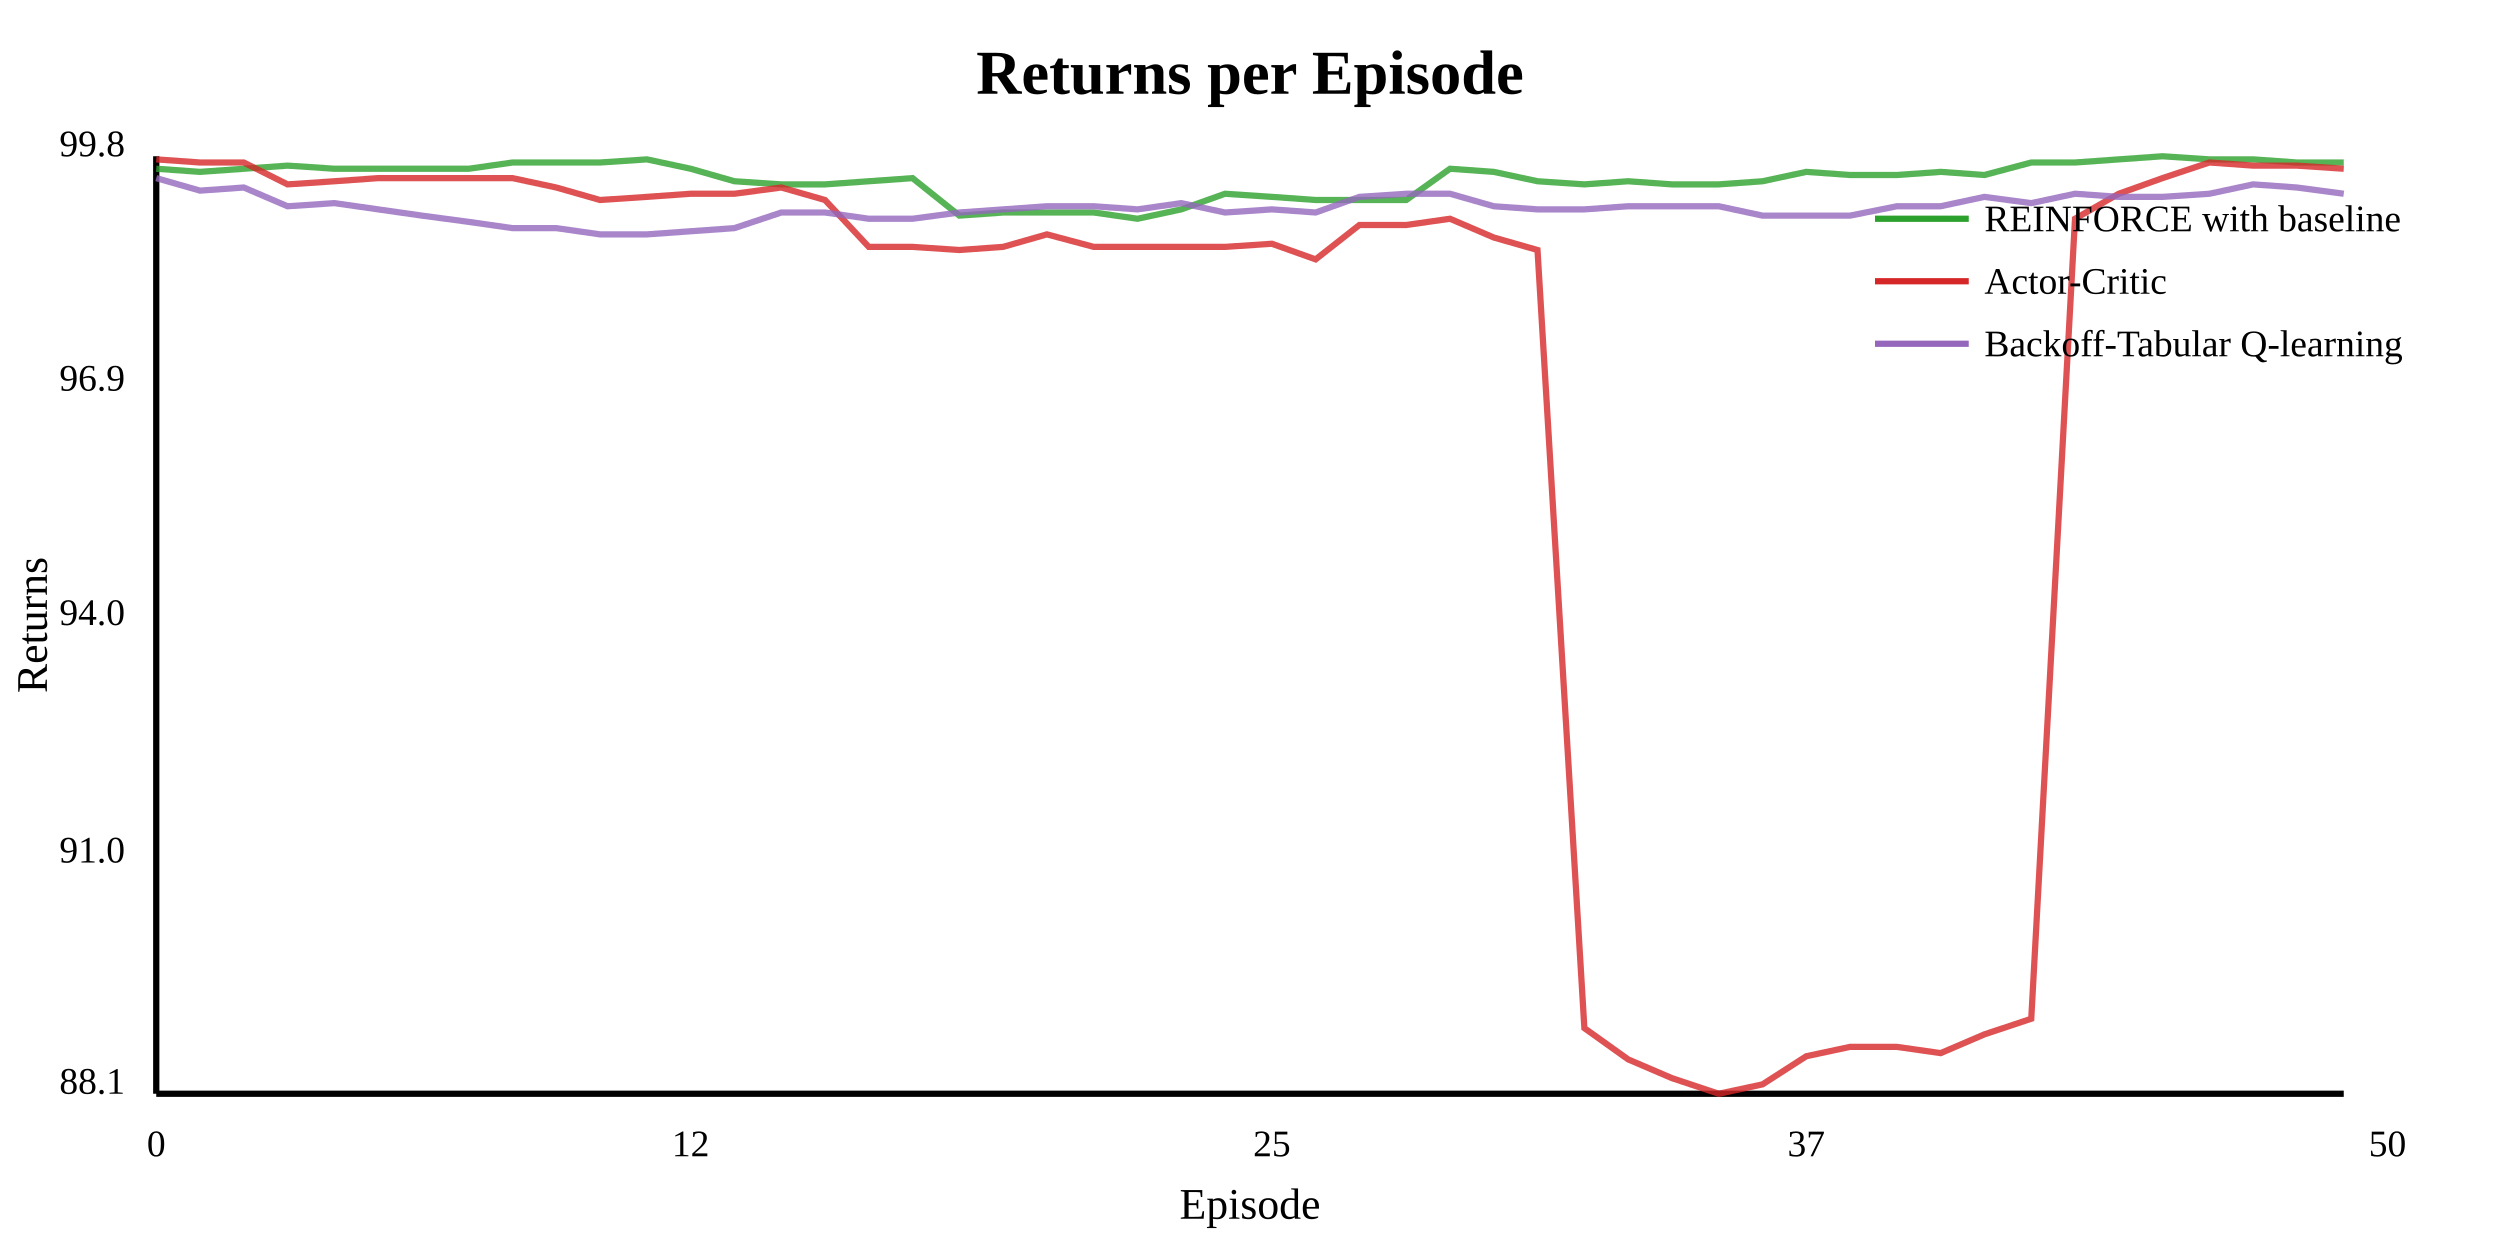
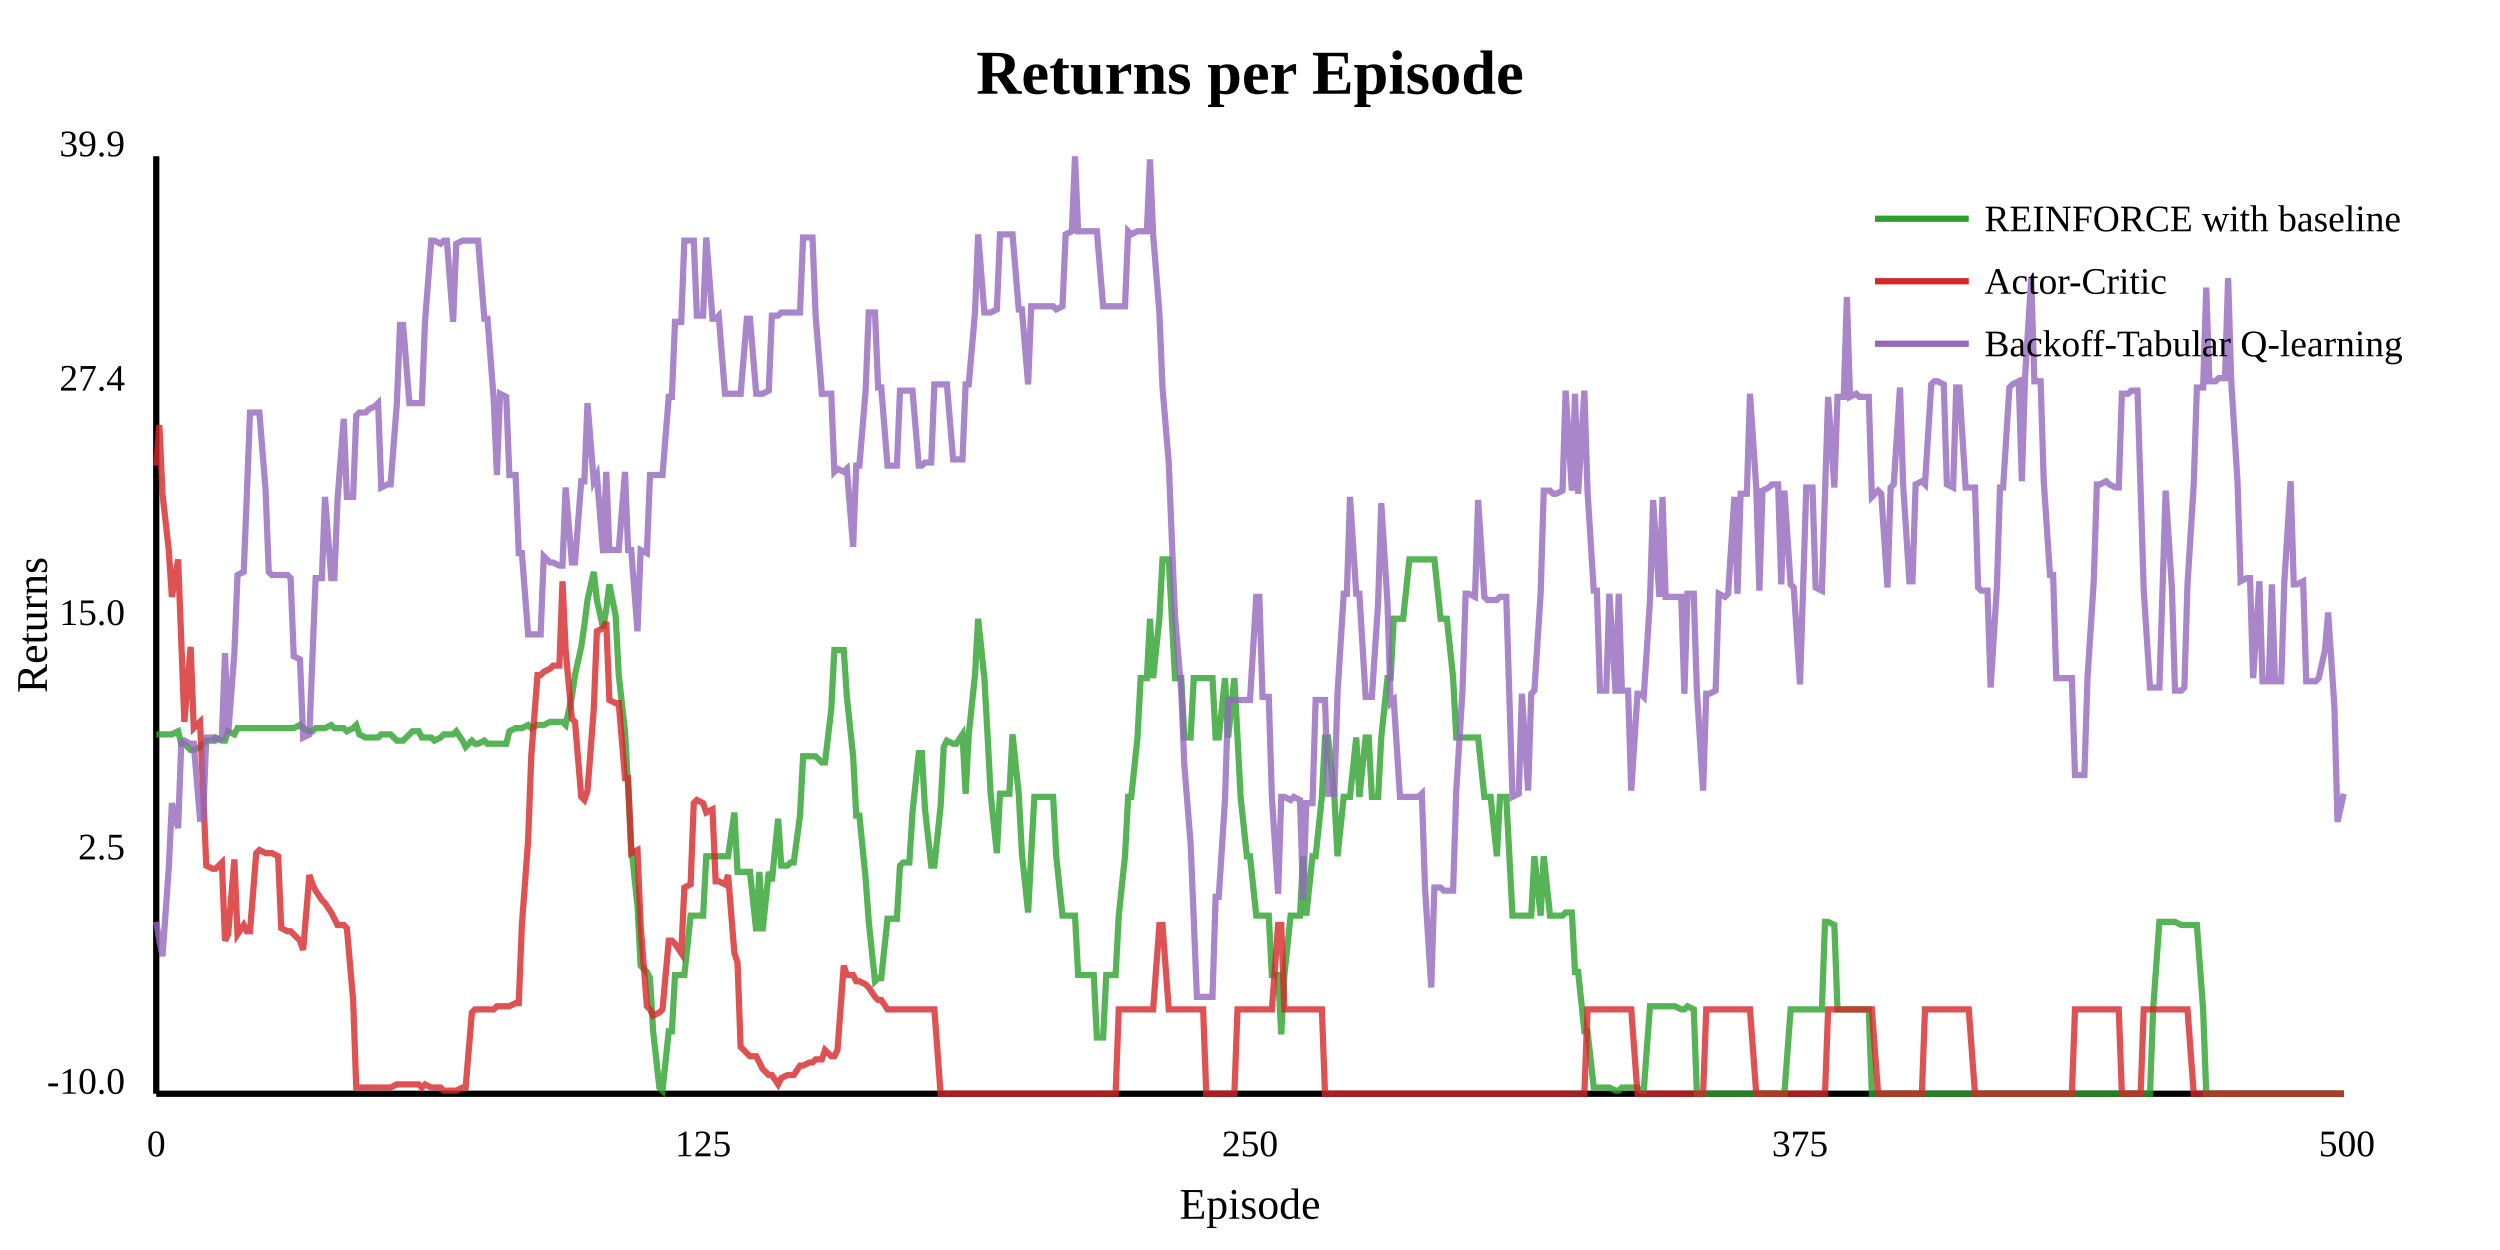
<svg xmlns="http://www.w3.org/2000/svg" width="800" height="400">
  <rect width="800" height="400" fill="white" />
  <line x1="50" y1="350" x2="750" y2="350" stroke="black" stroke-width="2" />
  <line x1="50" y1="50" x2="50" y2="350" stroke="black" stroke-width="2" />
  <text x="400" y="30" text-anchor="middle" font-size="20" font-weight="bold">Returns per Episode</text>
  <text x="400" y="390" text-anchor="middle" font-size="14">Episode</text>
  <text x="15" y="200" text-anchor="middle" font-size="14" transform="rotate(-90 15 200)">Returns</text>
  <text x="50" y="370" text-anchor="middle" font-size="12">0</text>
-   <text x="40" y="350" text-anchor="end" font-size="12">88.1</text>
-   <text x="221" y="370" text-anchor="middle" font-size="12">12</text>
-   <text x="40" y="276" text-anchor="end" font-size="12">91.0</text>
-   <text x="407" y="370" text-anchor="middle" font-size="12">25</text>
-   <text x="40" y="200" text-anchor="end" font-size="12">94.0</text>
-   <text x="578" y="370" text-anchor="middle" font-size="12">37</text>
-   <text x="40" y="125" text-anchor="end" font-size="12">96.9</text>
-   <text x="764" y="370" text-anchor="middle" font-size="12">50</text>
-   <text x="40" y="50" text-anchor="end" font-size="12">99.8</text>
-   <polyline points="50,54 64,55 78,54 92,53 107,54 121,54 135,54 150,54 164,52 178,52 192,52 207,51 221,54 235,58 250,59 264,59 278,58 292,57 307,69 321,68 335,68 350,68 364,70 378,67 392,62 407,63 421,64 435,64 450,64 464,54 478,55 492,58 507,59 521,58 535,59 550,59 564,58 578,55 592,56 607,56 621,55 635,56 650,52 664,52 678,51 692,50 707,51 721,51 735,52 750,52" fill="none" stroke="#2ca02c" stroke-width="2" opacity="0.8" />
-   <polyline points="50,51 64,52 78,52 92,59 107,58 121,57 135,57 150,57 164,57 178,60 192,64 207,63 221,62 235,62 250,60 264,64 278,79 292,79 307,80 321,79 335,75 350,79 364,79 378,79 392,79 407,78 421,83 435,72 450,72 464,70 478,76 492,80 507,329 521,339 535,345 550,350 564,347 578,338 592,335 607,335 621,337 635,331 650,326 664,70 678,62 692,57 707,52 721,53 735,53 750,54" fill="none" stroke="#d62728" stroke-width="2" opacity="0.8" />
-   <polyline points="50,57 64,61 78,60 92,66 107,65 121,67 135,69 150,71 164,73 178,73 192,75 207,75 221,74 235,73 250,68 264,68 278,70 292,70 307,68 321,67 335,66 350,66 364,67 378,65 392,68 407,67 421,68 435,63 450,62 464,62 478,66 492,67 507,67 521,66 535,66 550,66 564,69 578,69 592,69 607,66 621,66 635,63 650,65 664,62 678,63 692,63 707,62 721,59 735,60 750,62" fill="none" stroke="#9467bd" stroke-width="2" opacity="0.8" />
+   <text x="40" y="350" text-anchor="end" font-size="12">-10.0</text>
+   <text x="225" y="370" text-anchor="middle" font-size="12">125</text>
+   <text x="40" y="275" text-anchor="end" font-size="12">2.5</text>
+   <text x="400" y="370" text-anchor="middle" font-size="12">250</text>
+   <text x="40" y="200" text-anchor="end" font-size="12">15.0</text>
+   <text x="576" y="370" text-anchor="middle" font-size="12">375</text>
+   <text x="40" y="125" text-anchor="end" font-size="12">27.4</text>
+   <text x="751" y="370" text-anchor="middle" font-size="12">500</text>
+   <text x="40" y="50" text-anchor="end" font-size="12">39.9</text>
+   <polyline points="50,235 51,235 52,235 54,235 55,235 57,234 58,238 59,238 61,240 62,240 64,239 65,238 66,237 68,237 69,236 71,237 72,237 73,234 75,235 76,233 78,233 79,233 80,233 82,233 83,233 85,233 86,233 87,233 89,233 90,233 92,233 93,233 94,233 96,232 97,233 99,234 100,234 101,233 103,233 104,233 106,232 107,233 108,233 110,233 111,234 113,233 114,232 115,235 117,236 118,236 120,236 121,236 122,235 124,235 125,235 127,237 128,237 129,237 131,235 132,234 134,234 135,236 136,236 138,236 139,237 141,236 142,235 143,235 145,235 146,234 148,237 149,239 151,237 152,238 153,238 155,237 156,238 158,238 159,238 160,238 162,238 163,234 165,233 166,233 167,233 169,232 170,233 172,232 173,232 174,232 176,231 177,231 179,231 180,231 181,232 183,223 184,216 186,207 187,200 188,192 190,183 191,192 193,201 194,195 195,187 197,197 198,216 200,234 201,252 202,271 204,290 205,309 207,311 208,313 209,330 211,348 212,349 214,330 215,330 216,312 218,312 219,312 221,293 222,293 223,293 225,293 226,274 228,274 229,274 230,274 232,274 233,274 235,260 236,279 237,279 239,279 240,279 242,298 243,279 244,298 246,279 247,282 249,262 250,277 252,277 253,276 254,276 256,261 257,242 259,242 260,242 261,242 263,244 264,244 266,227 267,208 268,208 270,208 271,223 273,242 274,261 275,261 277,281 278,295 280,314 281,313 282,313 284,294 285,294 287,294 288,277 289,276 291,276 292,260 294,241 295,241 296,259 298,277 299,277 301,258 302,239 303,237 305,238 306,238 308,235 309,254 310,235 312,216 313,198 315,217 316,235 317,254 319,273 320,254 322,254 323,254 324,235 326,254 327,273 329,292 330,273 331,255 333,255 334,255 336,255 337,255 338,274 340,293 341,293 343,293 344,293 345,312 347,312 348,312 350,312 351,332 353,332 354,312 355,312 357,312 358,293 360,274 361,255 362,255 364,236 365,217 367,217 368,198 369,217 371,198 372,179 374,179 375,198 376,217 378,217 379,236 381,236 382,217 383,217 385,217 386,217 388,217 389,236 390,236 392,217 393,236 395,217 396,236 397,255 399,274 400,274 402,293 403,293 404,293 406,293 407,312 409,312 410,331 411,312 413,293 414,293 416,293 417,274 418,293 420,274 421,274 423,255 424,236 425,236 427,255 428,274 430,255 431,255 432,255 434,236 435,255 437,236 438,236 439,255 441,255 442,236 444,217 445,217 446,198 448,198 449,198 451,179 452,179 454,179 455,179 456,179 458,179 459,179 461,198 462,198 463,198 465,217 466,236 468,236 469,236 470,236 472,236 473,236 475,255 476,255 477,255 479,274 480,255 482,255 483,274 484,293 486,293 487,293 489,293 490,293 491,274 493,293 494,274 496,293 497,293 498,293 500,293 501,292 503,292 504,311 505,311 507,330 508,330 510,348 511,348 512,348 514,348 515,348 517,349 518,349 519,348 521,348 522,348 524,348 525,349 526,349 528,322 529,322 531,322 532,322 533,322 535,322 536,322 538,323 539,323 540,322 542,323 543,350 545,350 546,350 547,350 549,350 550,350 552,350 553,350 555,350 556,350 557,350 559,350 560,350 562,350 563,350 564,350 566,350 567,350 569,350 570,350 571,350 573,323 574,323 576,323 577,323 578,323 580,323 581,323 583,323 584,295 585,295 587,296 588,323 590,323 591,323 592,323 594,323 595,323 597,323 598,323 599,350 601,350 602,350 604,350 605,350 606,350 608,350 609,350 611,350 612,350 613,350 615,350 616,350 618,350 619,350 620,350 622,350 623,350 625,350 626,350 627,350 629,350 630,350 632,350 633,350 634,350 636,350 637,350 639,350 640,350 641,350 643,350 644,350 646,350 647,350 648,350 650,350 651,350 653,350 654,350 656,350 657,350 658,350 660,350 661,350 663,350 664,350 665,350 667,350 668,350 670,350 671,350 672,350 674,350 675,350 677,350 678,350 679,350 681,350 682,350 684,350 685,350 686,350 688,350 689,323 691,295 692,295 693,295 695,295 696,295 698,296 699,296 700,296 702,296 703,296 705,323 706,350 707,350 709,350 710,350 712,350 713,350 714,350 716,350 717,350 719,350 720,350 721,350 723,350 724,350 726,350 727,350 728,350 730,350 731,350 733,350 734,350 735,350 737,350 738,350 740,350 741,350 742,350 744,350 745,350 747,350 748,350 750,350" fill="none" stroke="#2ca02c" stroke-width="2" opacity="0.8" />
+   <polyline points="50,149 51,136 52,158 54,176 55,191 57,179 58,205 59,231 61,207 62,233 64,231 65,253 66,277 68,278 69,278 71,276 72,301 73,299 75,275 76,299 78,296 79,298 80,298 82,273 83,272 85,273 86,273 87,273 89,274 90,297 92,298 93,298 94,299 96,301 97,304 99,280 100,283 101,285 103,288 104,289 106,292 107,294 108,296 110,296 111,297 113,320 114,348 115,348 117,348 118,348 120,348 121,348 122,348 124,348 125,348 127,347 128,347 129,347 131,347 132,347 134,347 135,348 136,347 138,348 139,348 141,348 142,349 143,349 145,349 146,349 148,348 149,348 151,324 152,323 153,323 155,323 156,323 158,323 159,322 160,322 162,322 163,322 165,321 166,321 167,296 169,269 170,242 172,216 173,216 174,215 176,214 177,213 179,213 180,186 181,208 183,230 184,231 186,255 187,256 188,253 190,227 191,202 193,201 194,199 195,224 197,225 198,225 200,249 201,249 202,273 204,272 205,296 207,322 208,323 209,325 211,324 212,323 214,301 215,301 216,302 218,305 219,284 221,283 222,257 223,256 225,257 226,260 228,259 229,282 230,282 232,283 233,280 235,305 236,308 237,335 239,337 240,338 242,338 243,340 244,342 246,344 247,344 249,347 250,345 252,344 253,344 254,344 256,341 257,341 259,340 260,340 261,339 263,339 264,336 266,338 267,338 268,336 270,309 271,312 273,312 274,314 275,314 277,315 278,316 280,319 281,320 282,320 284,323 285,323 287,323 288,323 289,323 291,323 292,323 294,323 295,323 296,323 298,323 299,323 301,350 302,350 303,350 305,350 306,350 308,350 309,350 310,350 312,350 313,350 315,350 316,350 317,350 319,350 320,350 322,350 323,350 324,350 326,350 327,350 329,350 330,350 331,350 333,350 334,350 336,350 337,350 338,350 340,350 341,350 343,350 344,350 345,350 347,350 348,350 350,350 351,350 353,350 354,350 355,350 357,350 358,323 360,323 361,323 362,323 364,323 365,323 367,323 368,323 369,323 371,296 372,296 374,323 375,323 376,323 378,323 379,323 381,323 382,323 383,323 385,323 386,350 388,350 389,350 390,350 392,350 393,350 395,350 396,323 397,323 399,323 400,323 402,323 403,323 404,323 406,323 407,323 409,296 410,296 411,323 413,323 414,323 416,323 417,323 418,323 420,323 421,323 423,323 424,350 425,350 427,350 428,350 430,350 431,350 432,350 434,350 435,350 437,350 438,350 439,350 441,350 442,350 444,350 445,350 446,350 448,350 449,350 451,350 452,350 454,350 455,350 456,350 458,350 459,350 461,350 462,350 463,350 465,350 466,350 468,350 469,350 470,350 472,350 473,350 475,350 476,350 477,350 479,350 480,350 482,350 483,350 484,350 486,350 487,350 489,350 490,350 491,350 493,350 494,350 496,350 497,350 498,350 500,350 501,350 503,350 504,350 505,350 507,350 508,323 510,323 511,323 512,323 514,323 515,323 517,323 518,323 519,323 521,323 522,323 524,350 525,350 526,350 528,350 529,350 531,350 532,350 533,350 535,350 536,350 538,350 539,350 540,350 542,350 543,350 545,350 546,323 547,323 549,323 550,323 552,323 553,323 555,323 556,323 557,323 559,323 560,323 562,350 563,350 564,350 566,350 567,350 569,350 570,350 571,350 573,350 574,350 576,350 577,350 578,350 580,350 581,350 583,350 584,350 585,323 587,323 588,323 590,323 591,323 592,323 594,323 595,323 597,323 598,323 599,323 601,350 602,350 604,350 605,350 606,350 608,350 609,350 611,350 612,350 613,350 615,350 616,323 618,323 619,323 620,323 622,323 623,323 625,323 626,323 627,323 629,323 630,323 632,350 633,350 634,350 636,350 637,350 639,350 640,350 641,350 643,350 644,350 646,350 647,350 648,350 650,350 651,350 653,350 654,350 656,350 657,350 658,350 660,350 661,350 663,350 664,323 665,323 667,323 668,323 670,323 671,323 672,323 674,323 675,323 677,323 678,323 679,350 681,350 682,350 684,350 685,350 686,323 688,323 689,323 691,323 692,323 693,323 695,323 696,323 698,323 699,323 700,323 702,350 703,350 705,350 706,350 707,350 709,350 710,350 712,350 713,350 714,350 716,350 717,350 719,350 720,350 721,350 723,350 724,350 726,350 727,350 728,350 730,350 731,350 733,350 734,350 735,350 737,350 738,350 740,350 741,350 742,350 744,350 745,350 747,350 748,350 750,350" fill="none" stroke="#d62728" stroke-width="2" opacity="0.8" />
+   <polyline points="50,295 51,301 52,306 54,278 55,257 57,265 58,238 59,237 61,238 62,238 64,262 65,262 66,236 68,236 69,237 71,236 72,209 73,235 75,209 76,184 78,183 79,158 80,132 82,132 83,132 85,157 86,183 87,184 89,184 90,184 92,184 93,185 94,210 96,211 97,236 99,235 100,210 101,185 103,185 104,159 106,185 107,185 108,160 110,134 111,159 113,159 114,133 115,132 117,132 118,131 120,130 121,129 122,156 124,155 125,155 127,129 128,104 129,104 131,129 132,129 134,129 135,129 136,103 138,77 139,77 141,78 142,77 143,77 145,103 146,78 148,77 149,77 151,77 152,77 153,77 155,102 156,102 158,128 159,152 160,126 162,127 163,152 165,152 166,177 167,177 169,203 170,203 172,203 173,203 174,178 176,180 177,180 179,181 180,181 181,156 183,180 184,180 186,154 187,154 188,129 190,154 191,152 193,177 194,151 195,176 197,176 198,176 200,151 201,176 202,176 204,202 205,176 207,177 208,152 209,152 211,152 212,152 214,127 215,127 216,103 218,103 219,77 221,77 222,77 223,101 225,101 226,76 228,102 229,102 230,101 232,126 233,126 235,126 236,126 237,126 239,102 240,102 242,126 243,126 244,126 246,125 247,101 249,101 250,100 252,100 253,100 254,100 256,100 257,76 259,76 260,76 261,101 263,126 264,126 266,126 267,151 268,150 270,151 271,150 273,175 274,149 275,149 277,125 278,100 280,100 281,124 282,124 284,149 285,149 287,149 288,125 289,125 291,125 292,125 294,149 295,149 296,148 298,148 299,123 301,123 302,123 303,123 305,147 306,147 308,147 309,123 310,123 312,100 313,75 315,100 316,100 317,100 319,99 320,75 322,75 323,75 324,75 326,99 327,99 329,123 330,98 331,98 333,98 334,98 336,98 337,98 338,99 340,98 341,75 343,74 344,50 345,74 347,74 348,74 350,74 351,74 353,98 354,98 355,98 357,98 358,98 360,98 361,74 362,75 364,74 365,74 367,74 368,51 369,75 371,100 372,124 374,148 375,173 376,197 378,221 379,245 381,270 382,294 383,319 385,319 386,319 388,319 389,287 390,287 392,256 393,224 395,224 396,224 397,224 399,224 400,224 402,191 403,191 404,223 406,223 407,255 409,286 410,255 411,255 413,256 414,255 416,256 417,288 418,257 420,257 421,224 423,224 424,224 425,254 427,254 428,222 430,190 431,190 432,159 434,190 435,190 437,223 438,223 439,223 441,193 442,161 444,193 445,225 446,224 448,255 449,255 451,255 452,255 454,255 455,254 456,284 458,316 459,284 461,284 462,285 463,285 465,285 466,253 468,221 469,190 470,190 472,191 473,160 475,191 476,192 477,192 479,192 480,191 482,191 483,223 484,255 486,254 487,222 489,253 490,222 491,221 493,190 494,157 496,157 497,158 498,158 500,157 501,125 503,157 504,126 505,158 507,125 508,157 510,189 511,189 512,221 514,221 515,190 517,222 518,190 519,221 521,221 522,253 524,222 525,222 526,223 528,192 529,160 531,191 532,159 533,191 535,191 536,191 538,191 539,222 540,190 542,190 543,221 545,253 546,222 547,222 549,221 550,190 552,191 553,190 555,159 556,190 557,158 559,158 560,126 562,156 563,189 564,157 566,156 567,155 569,155 570,187 571,157 573,187 574,188 576,219 577,188 578,156 580,156 581,188 583,189 584,158 585,127 587,156 588,127 590,127 591,95 592,127 594,126 595,127 597,127 598,127 599,159 601,157 602,158 604,188 605,156 606,155 608,124 609,155 611,186 612,186 613,155 615,154 616,155 618,123 619,122 620,122 622,123 623,155 625,156 626,124 627,124 629,156 630,156 632,156 633,188 634,189 636,189 637,220 639,188 640,156 641,156 643,124 644,123 646,122 647,154 648,121 650,89 651,122 653,122 654,154 656,184 657,184 658,217 660,217 661,217 663,217 664,248 665,248 667,248 668,217 670,186 671,155 672,155 674,154 675,155 677,156 678,156 679,126 681,126 682,125 684,125 685,157 686,189 688,220 689,220 691,220 692,189 693,157 695,188 696,221 698,221 699,220 700,187 702,155 703,124 705,124 706,92 707,122 709,122 710,121 712,121 713,89 714,122 716,154 717,186 719,185 720,185 721,217 723,186 724,218 726,218 727,187 728,218 730,218 731,186 733,154 734,187 735,187 737,186 738,218 740,218 741,218 742,217 744,208 745,196 747,226 748,263 750,254" fill="none" stroke="#9467bd" stroke-width="2" opacity="0.8" />
  <line x1="600" y1="70" x2="630" y2="70" stroke="#2ca02c" stroke-width="2" />
  <text x="635" y="74" font-size="12">REINFORCE with baseline</text>
  <line x1="600" y1="90" x2="630" y2="90" stroke="#d62728" stroke-width="2" />
  <text x="635" y="94" font-size="12">Actor-Critic</text>
  <line x1="600" y1="110" x2="630" y2="110" stroke="#9467bd" stroke-width="2" />
  <text x="635" y="114" font-size="12">Backoff-Tabular Q-learning</text>
</svg>
